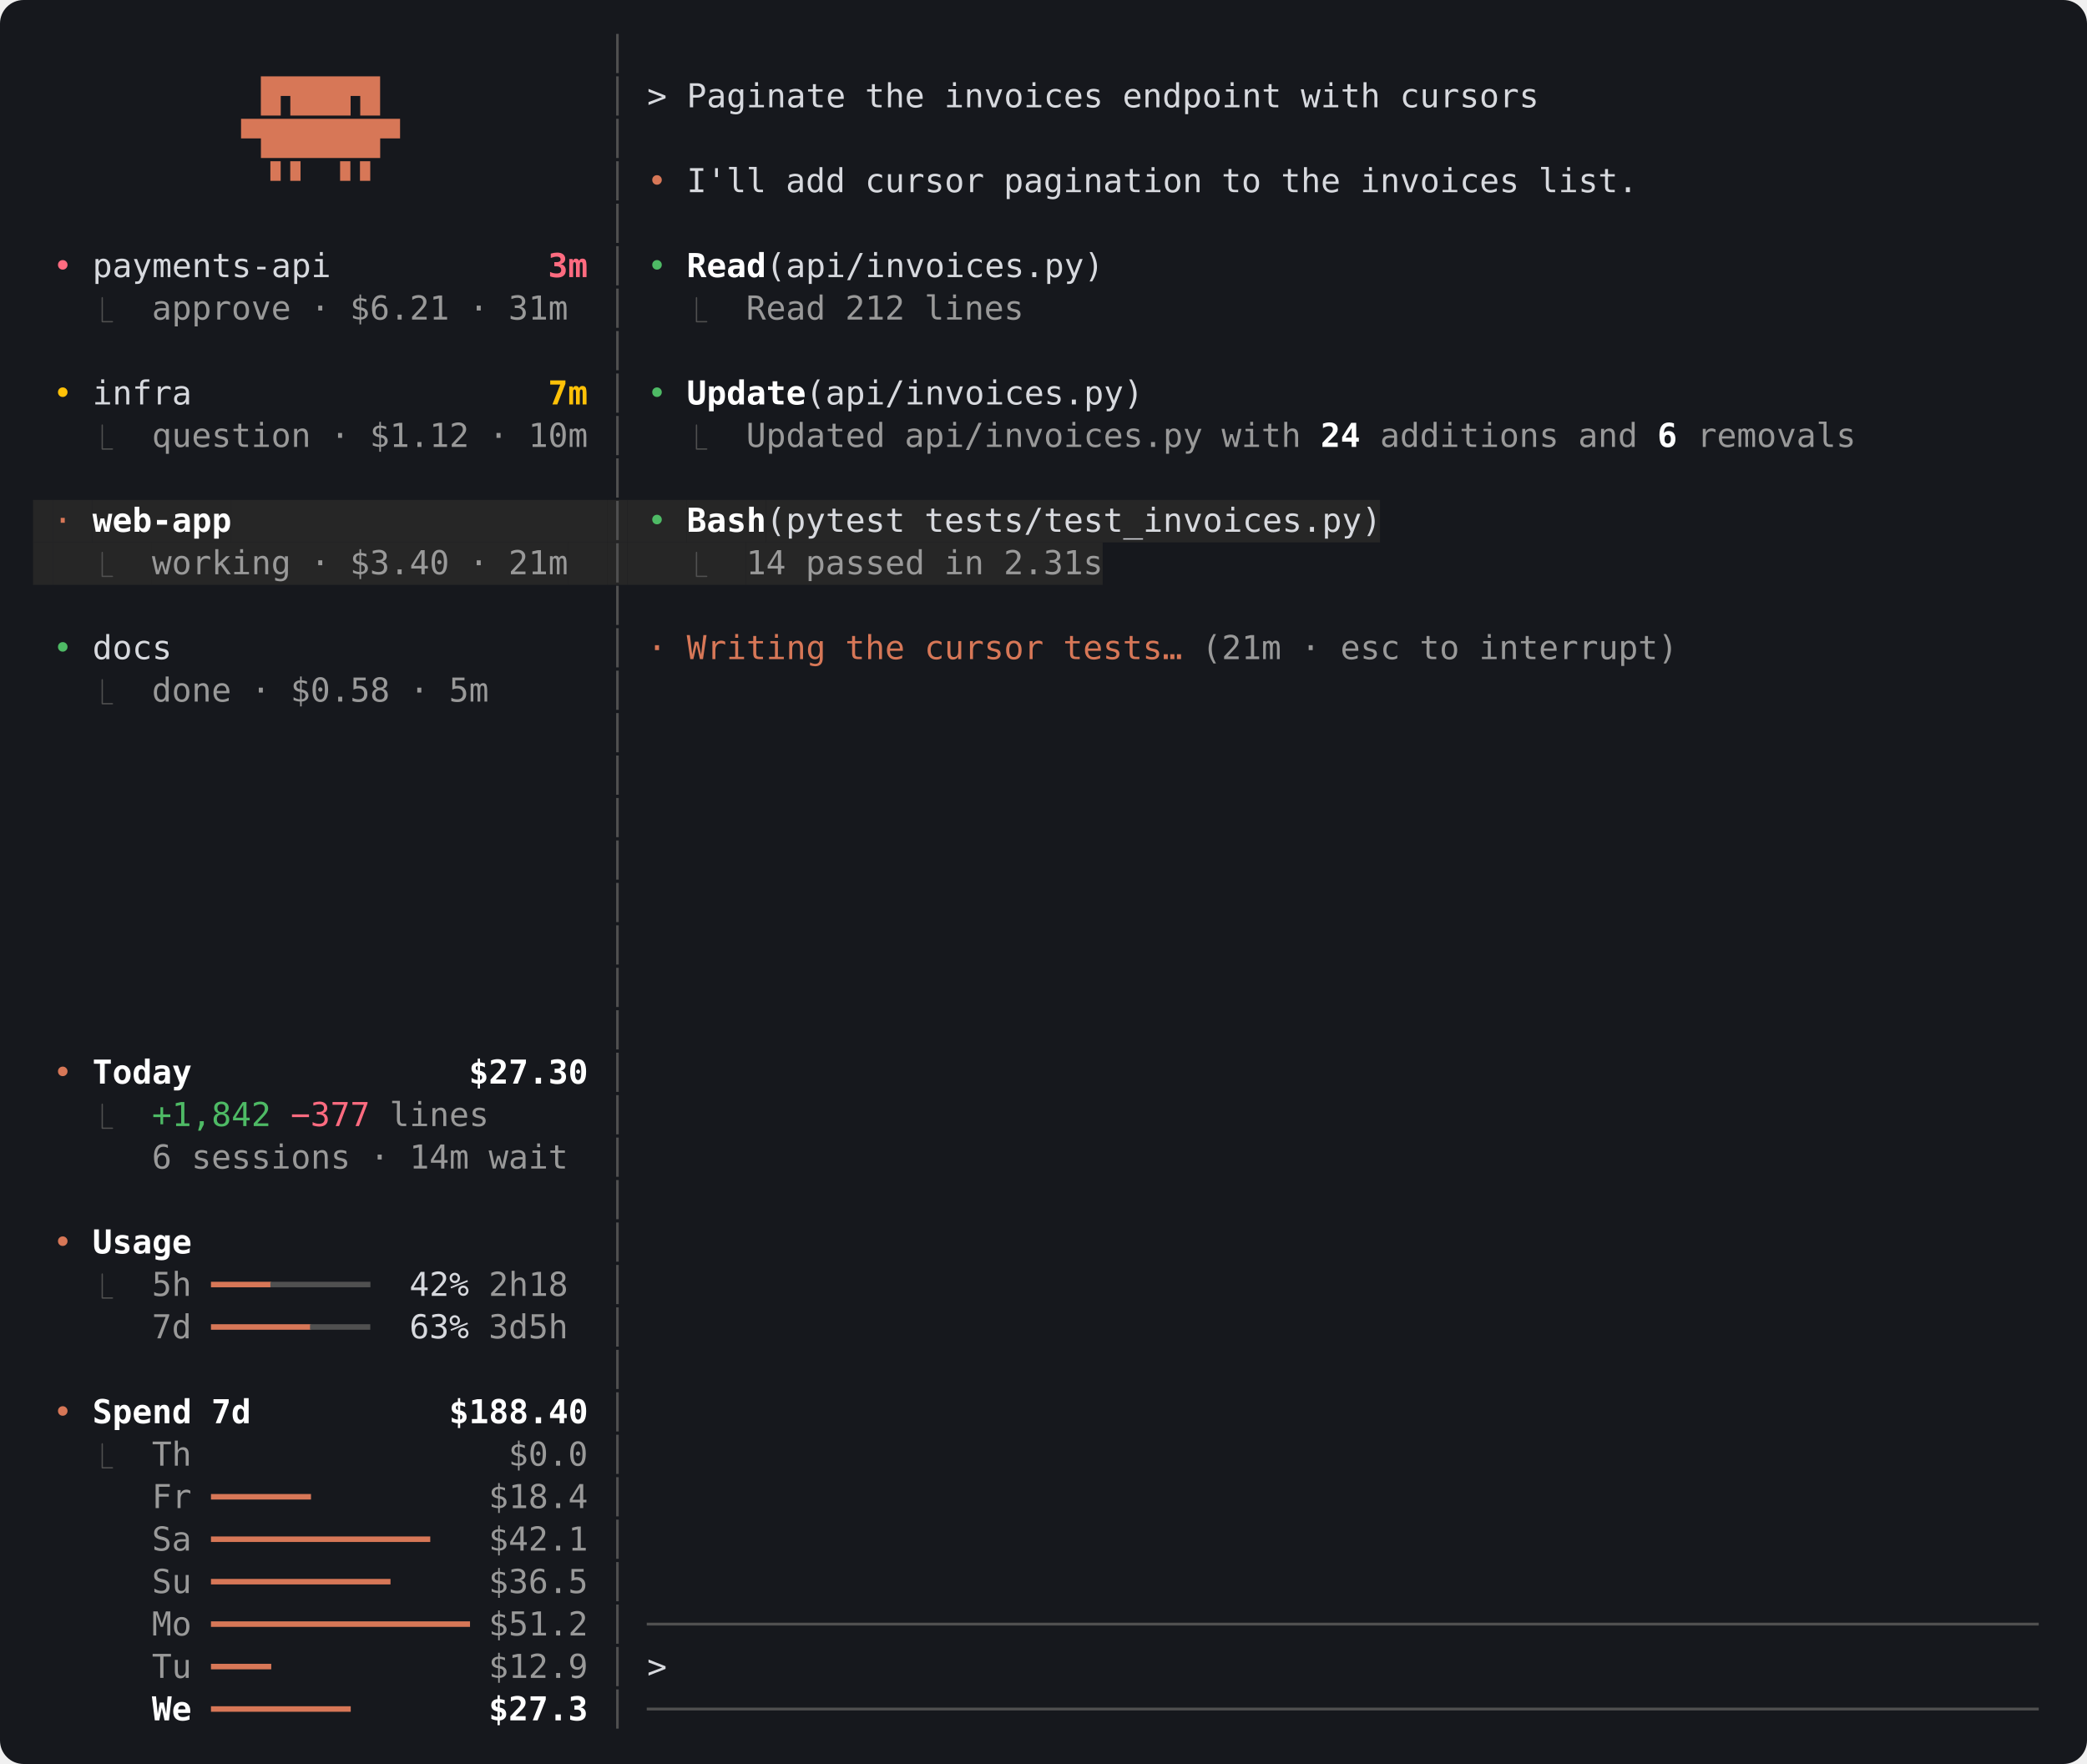
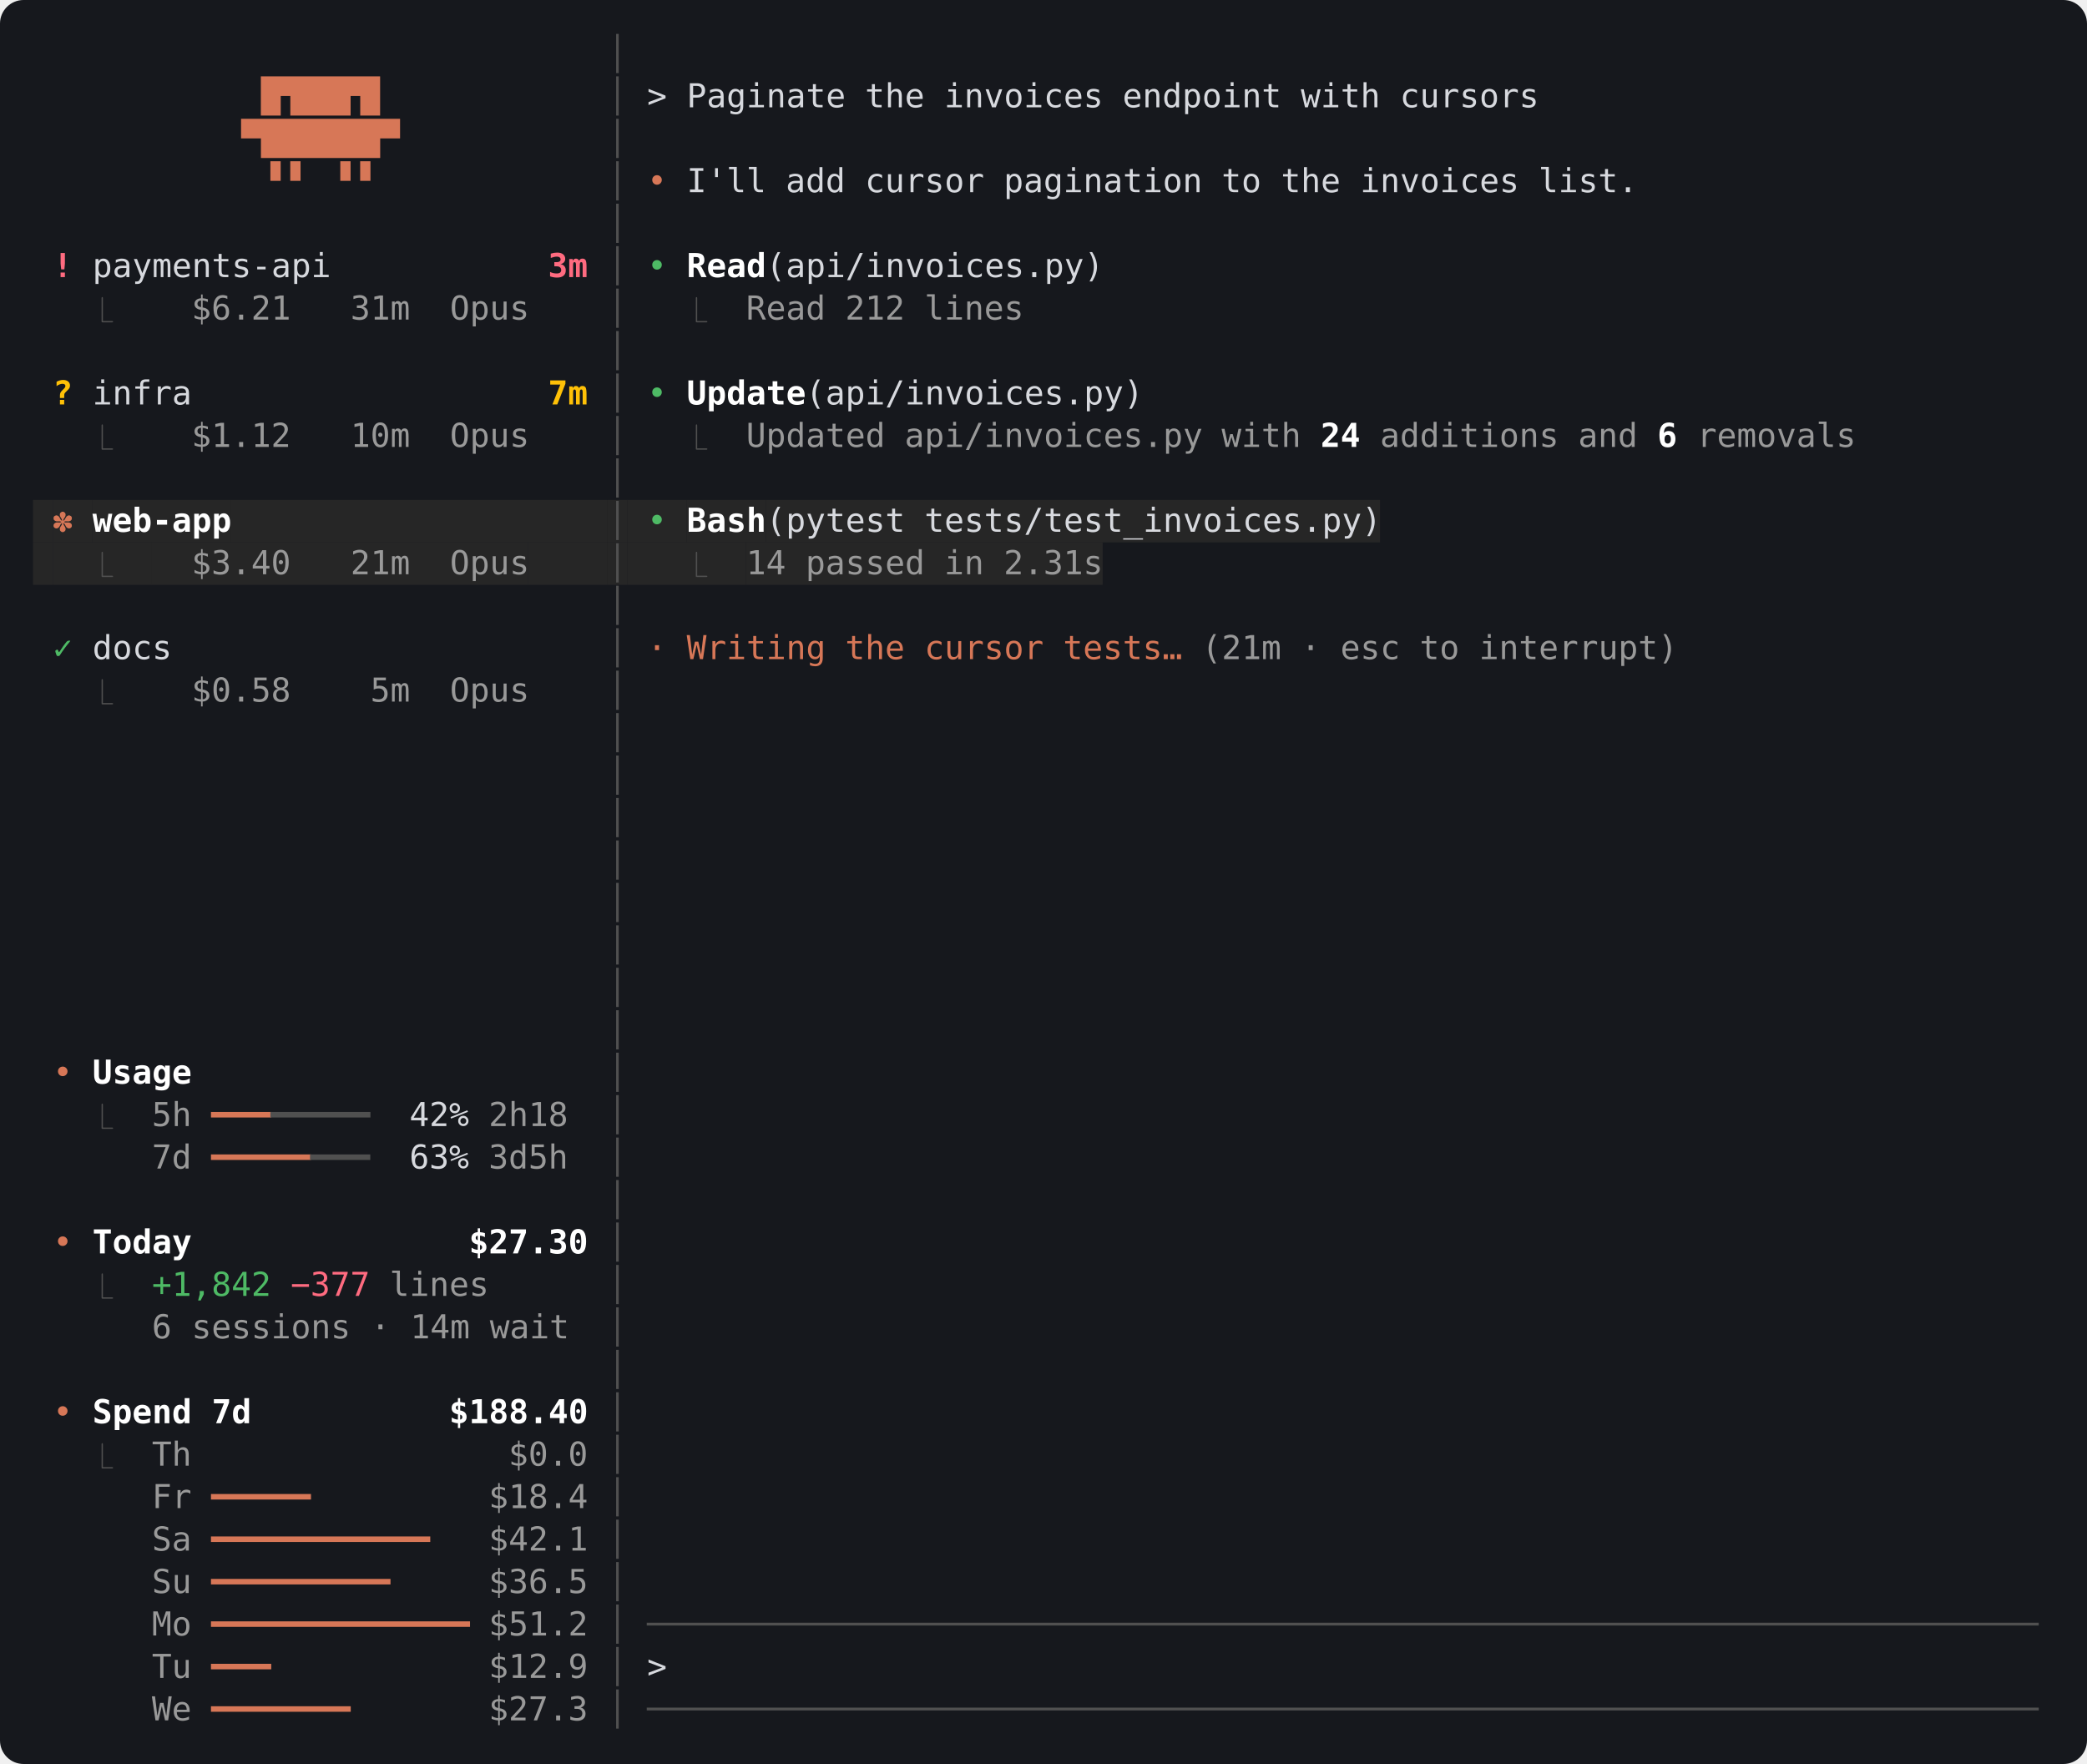
<svg xmlns="http://www.w3.org/2000/svg" width="885" height="748" viewBox="0 0 885 748">
  <rect width="100%" height="100%" rx="10" fill="#16181d" />
  <rect x="14.0" y="212" width="8.4" height="18" fill="#262626" />
  <rect x="22.4" y="212" width="16.8" height="18" fill="#262626" />
  <rect x="39.2" y="212" width="58.8" height="18" fill="#262626" />
  <rect x="98.0" y="212" width="159.6" height="18" fill="#262626" />
+   <rect x="14.0" y="230" width="8.4" height="18" fill="#262626" />
+   <rect x="22.4" y="230" width="42.0" height="18" fill="#262626" />
+   <rect x="64.4" y="230" width="159.6" height="18" fill="#262626" />
+   <rect x="224.0" y="230" width="33.6" height="18" fill="#262626" />
  <rect x="257.6" y="212" width="8.4" height="18" fill="#262626" />
  <rect x="266.0" y="212" width="25.2" height="18" fill="#262626" />
  <rect x="291.2" y="212" width="33.6" height="18" fill="#262626" />
  <rect x="324.8" y="212" width="260.4" height="18" fill="#262626" />
-   <rect x="14.0" y="230" width="8.4" height="18" fill="#262626" />
-   <rect x="22.4" y="230" width="42.0" height="18" fill="#262626" />
-   <rect x="64.4" y="230" width="176.4" height="18" fill="#262626" />
-   <rect x="240.8" y="230" width="16.8" height="18" fill="#262626" />
  <rect x="257.6" y="230" width="8.4" height="18" fill="#262626" />
  <rect x="266.0" y="230" width="50.4" height="18" fill="#262626" />
  <rect x="316.4" y="230" width="151.2" height="18" fill="#262626" />
  <g font-family="JetBrains Mono, DejaVu Sans Mono, Menlo, monospace" font-size="14" xml:space="preserve">
+     <text x="106.4" y="45.5" fill="#d77757" textLength="58.8" lengthAdjust="spacingAndGlyphs">▐▛███▜▌</text>
+     <text x="98.0" y="63.5" fill="#d77757" textLength="75.6" lengthAdjust="spacingAndGlyphs">▝▜█████▛▘</text>
+     <text x="114.8" y="81.5" fill="#d77757" textLength="42.0" lengthAdjust="spacingAndGlyphs">▘▘ ▝▝</text>
+     <text x="22.4" y="117.5" fill="#ff6b80" font-weight="bold" textLength="8.4" lengthAdjust="spacingAndGlyphs">!</text>
+     <text x="39.2" y="117.5" fill="#d7d9de" textLength="100.8" lengthAdjust="spacingAndGlyphs">payments-api</text>
+     <text x="232.4" y="117.5" fill="#ff6b80" font-weight="bold" textLength="16.8" lengthAdjust="spacingAndGlyphs">3m</text>
+     <text x="39.2" y="135.5" fill="#505050" textLength="8.4" lengthAdjust="spacingAndGlyphs">⎿</text>
+     <text x="81.2" y="135.5" fill="#999999" textLength="142.8" lengthAdjust="spacingAndGlyphs">$6.21   31m  Opus</text>
+     <text x="22.4" y="171.5" fill="#ffc107" font-weight="bold" textLength="8.4" lengthAdjust="spacingAndGlyphs">?</text>
+     <text x="39.2" y="171.5" fill="#d7d9de" textLength="42.0" lengthAdjust="spacingAndGlyphs">infra</text>
+     <text x="232.4" y="171.5" fill="#ffc107" font-weight="bold" textLength="16.8" lengthAdjust="spacingAndGlyphs">7m</text>
+     <text x="39.2" y="189.5" fill="#505050" textLength="8.4" lengthAdjust="spacingAndGlyphs">⎿</text>
+     <text x="81.2" y="189.5" fill="#999999" textLength="142.8" lengthAdjust="spacingAndGlyphs">$1.12   10m  Opus</text>
+     <text x="22.4" y="225.5" fill="#d77757" font-weight="bold" textLength="8.4" lengthAdjust="spacingAndGlyphs">✽</text>
+     <text x="39.2" y="225.5" fill="#ffffff" font-weight="bold" textLength="58.8" lengthAdjust="spacingAndGlyphs">web-app</text>
+     <text x="39.2" y="243.5" fill="#505050" textLength="8.4" lengthAdjust="spacingAndGlyphs">⎿</text>
+     <text x="81.2" y="243.5" fill="#999999" textLength="142.8" lengthAdjust="spacingAndGlyphs">$3.40   21m  Opus</text>
+     <text x="22.4" y="279.5" fill="#4eba65" font-weight="bold" textLength="8.4" lengthAdjust="spacingAndGlyphs">✓</text>
+     <text x="39.2" y="279.5" fill="#d7d9de" textLength="33.6" lengthAdjust="spacingAndGlyphs">docs</text>
+     <text x="39.2" y="297.5" fill="#505050" textLength="8.4" lengthAdjust="spacingAndGlyphs">⎿</text>
+     <text x="81.2" y="297.5" fill="#999999" textLength="142.8" lengthAdjust="spacingAndGlyphs">$0.58    5m  Opus</text>
+     <text x="22.4" y="459.5" fill="#d77757" textLength="8.4" lengthAdjust="spacingAndGlyphs">•</text>
+     <text x="39.2" y="459.5" fill="#ffffff" font-weight="bold" textLength="42.0" lengthAdjust="spacingAndGlyphs">Usage</text>
+     <text x="39.2" y="477.5" fill="#505050" textLength="8.4" lengthAdjust="spacingAndGlyphs">⎿</text>
+     <text x="64.4" y="477.5" fill="#999999" textLength="16.8" lengthAdjust="spacingAndGlyphs">5h</text>
+     <text x="89.6" y="477.5" fill="#d77757" textLength="25.2" lengthAdjust="spacingAndGlyphs">━━━</text>
+     <text x="114.8" y="477.5" fill="#505050" textLength="42.0" lengthAdjust="spacingAndGlyphs">━━━━━</text>
+     <text x="173.6" y="477.5" fill="#d7d9de" textLength="25.2" lengthAdjust="spacingAndGlyphs">42%</text>
+     <text x="207.2" y="477.5" fill="#999999" textLength="33.6" lengthAdjust="spacingAndGlyphs">2h18</text>
+     <text x="64.4" y="495.5" fill="#999999" textLength="16.8" lengthAdjust="spacingAndGlyphs">7d</text>
+     <text x="89.6" y="495.5" fill="#d77757" textLength="42.0" lengthAdjust="spacingAndGlyphs">━━━━━</text>
+     <text x="131.6" y="495.5" fill="#505050" textLength="25.2" lengthAdjust="spacingAndGlyphs">━━━</text>
+     <text x="173.6" y="495.5" fill="#d7d9de" textLength="25.2" lengthAdjust="spacingAndGlyphs">63%</text>
+     <text x="207.2" y="495.5" fill="#999999" textLength="33.6" lengthAdjust="spacingAndGlyphs">3d5h</text>
+     <text x="22.4" y="531.5" fill="#d77757" textLength="8.4" lengthAdjust="spacingAndGlyphs">•</text>
+     <text x="39.2" y="531.5" fill="#ffffff" font-weight="bold" textLength="42.0" lengthAdjust="spacingAndGlyphs">Today</text>
+     <text x="198.8" y="531.5" fill="#ffffff" font-weight="bold" textLength="50.4" lengthAdjust="spacingAndGlyphs">$27.30</text>
+     <text x="39.2" y="549.5" fill="#505050" textLength="8.4" lengthAdjust="spacingAndGlyphs">⎿</text>
+     <text x="64.4" y="549.5" fill="#4eba65" textLength="50.4" lengthAdjust="spacingAndGlyphs">+1,842</text>
+     <text x="123.2" y="549.5" fill="#ff6b80" textLength="33.6" lengthAdjust="spacingAndGlyphs">−377</text>
+     <text x="165.2" y="549.5" fill="#999999" textLength="42.0" lengthAdjust="spacingAndGlyphs">lines</text>
+     <text x="64.4" y="567.5" fill="#999999" textLength="176.4" lengthAdjust="spacingAndGlyphs">6 sessions · 14m wait</text>
+     <text x="22.4" y="603.5" fill="#d77757" textLength="8.4" lengthAdjust="spacingAndGlyphs">•</text>
+     <text x="39.2" y="603.5" fill="#ffffff" font-weight="bold" textLength="67.2" lengthAdjust="spacingAndGlyphs">Spend 7d</text>
+     <text x="190.4" y="603.5" fill="#ffffff" font-weight="bold" textLength="58.8" lengthAdjust="spacingAndGlyphs">$188.40</text>
+     <text x="39.2" y="621.5" fill="#505050" textLength="8.4" lengthAdjust="spacingAndGlyphs">⎿</text>
+     <text x="64.4" y="621.5" fill="#999999" textLength="16.8" lengthAdjust="spacingAndGlyphs">Th</text>
+     <text x="215.6" y="621.5" fill="#999999" textLength="33.6" lengthAdjust="spacingAndGlyphs">$0.0</text>
+     <text x="64.4" y="639.5" fill="#999999" textLength="16.8" lengthAdjust="spacingAndGlyphs">Fr</text>
+     <text x="89.6" y="639.5" fill="#d77757" textLength="42.0" lengthAdjust="spacingAndGlyphs">━━━━━</text>
+     <text x="207.2" y="639.5" fill="#999999" textLength="42.0" lengthAdjust="spacingAndGlyphs">$18.4</text>
+     <text x="64.4" y="657.5" fill="#999999" textLength="16.8" lengthAdjust="spacingAndGlyphs">Sa</text>
+     <text x="89.6" y="657.5" fill="#d77757" textLength="92.4" lengthAdjust="spacingAndGlyphs">━━━━━━━━━━━</text>
+     <text x="207.2" y="657.5" fill="#999999" textLength="42.0" lengthAdjust="spacingAndGlyphs">$42.1</text>
+     <text x="64.4" y="675.5" fill="#999999" textLength="16.8" lengthAdjust="spacingAndGlyphs">Su</text>
+     <text x="89.6" y="675.5" fill="#d77757" textLength="75.6" lengthAdjust="spacingAndGlyphs">━━━━━━━━━</text>
+     <text x="207.2" y="675.5" fill="#999999" textLength="42.0" lengthAdjust="spacingAndGlyphs">$36.5</text>
+     <text x="64.4" y="693.5" fill="#999999" textLength="16.8" lengthAdjust="spacingAndGlyphs">Mo</text>
+     <text x="89.6" y="693.5" fill="#d77757" textLength="109.2" lengthAdjust="spacingAndGlyphs">━━━━━━━━━━━━━</text>
+     <text x="207.2" y="693.5" fill="#999999" textLength="42.0" lengthAdjust="spacingAndGlyphs">$51.2</text>
+     <text x="64.4" y="711.5" fill="#999999" textLength="16.8" lengthAdjust="spacingAndGlyphs">Tu</text>
+     <text x="89.6" y="711.5" fill="#d77757" textLength="25.2" lengthAdjust="spacingAndGlyphs">━━━</text>
+     <text x="207.2" y="711.5" fill="#999999" textLength="42.0" lengthAdjust="spacingAndGlyphs">$12.9</text>
+     <text x="64.4" y="729.5" fill="#999999" textLength="16.8" lengthAdjust="spacingAndGlyphs">We</text>
+     <text x="89.6" y="729.5" fill="#d77757" textLength="58.8" lengthAdjust="spacingAndGlyphs">━━━━━━━</text>
+     <text x="207.2" y="729.5" fill="#999999" textLength="42.0" lengthAdjust="spacingAndGlyphs">$27.3</text>
    <text x="257.6" y="27.5" fill="#505050" textLength="8.4" lengthAdjust="spacingAndGlyphs">│</text>
-     <text x="106.4" y="45.5" fill="#d77757" textLength="58.8" lengthAdjust="spacingAndGlyphs">▐▛███▜▌</text>
    <text x="257.6" y="45.5" fill="#505050" textLength="8.4" lengthAdjust="spacingAndGlyphs">│</text>
    <text x="274.4" y="45.5" fill="#d7d9de" textLength="8.4" lengthAdjust="spacingAndGlyphs">&gt;</text>
    <text x="291.2" y="45.5" fill="#d7d9de" textLength="67.2" lengthAdjust="spacingAndGlyphs">Paginate</text>
    <text x="366.8" y="45.5" fill="#d7d9de" textLength="25.2" lengthAdjust="spacingAndGlyphs">the</text>
    <text x="400.4" y="45.5" fill="#d7d9de" textLength="67.2" lengthAdjust="spacingAndGlyphs">invoices</text>
    <text x="476.0" y="45.5" fill="#d7d9de" textLength="67.2" lengthAdjust="spacingAndGlyphs">endpoint</text>
    <text x="551.6" y="45.5" fill="#d7d9de" textLength="33.6" lengthAdjust="spacingAndGlyphs">with</text>
    <text x="593.6" y="45.5" fill="#d7d9de" textLength="58.8" lengthAdjust="spacingAndGlyphs">cursors</text>
-     <text x="98.0" y="63.5" fill="#d77757" textLength="75.6" lengthAdjust="spacingAndGlyphs">▝▜█████▛▘</text>
    <text x="257.6" y="63.5" fill="#505050" textLength="8.4" lengthAdjust="spacingAndGlyphs">│</text>
-     <text x="114.8" y="81.5" fill="#d77757" textLength="16.8" lengthAdjust="spacingAndGlyphs">▘▘</text>
-     <text x="140.0" y="81.5" fill="#d77757" textLength="16.8" lengthAdjust="spacingAndGlyphs">▝▝</text>
    <text x="257.6" y="81.5" fill="#505050" textLength="8.4" lengthAdjust="spacingAndGlyphs">│</text>
    <text x="274.4" y="81.5" fill="#d77757" textLength="8.4" lengthAdjust="spacingAndGlyphs">•</text>
    <text x="291.2" y="81.5" fill="#d7d9de" textLength="33.6" lengthAdjust="spacingAndGlyphs">I'll</text>
    <text x="333.2" y="81.5" fill="#d7d9de" textLength="25.2" lengthAdjust="spacingAndGlyphs">add</text>
    <text x="366.8" y="81.5" fill="#d7d9de" textLength="50.4" lengthAdjust="spacingAndGlyphs">cursor</text>
    <text x="425.6" y="81.5" fill="#d7d9de" textLength="84.0" lengthAdjust="spacingAndGlyphs">pagination</text>
    <text x="518.0" y="81.5" fill="#d7d9de" textLength="16.8" lengthAdjust="spacingAndGlyphs">to</text>
    <text x="543.2" y="81.5" fill="#d7d9de" textLength="25.2" lengthAdjust="spacingAndGlyphs">the</text>
    <text x="576.8" y="81.5" fill="#d7d9de" textLength="67.2" lengthAdjust="spacingAndGlyphs">invoices</text>
    <text x="652.4" y="81.5" fill="#d7d9de" textLength="42.0" lengthAdjust="spacingAndGlyphs">list.</text>
    <text x="257.6" y="99.5" fill="#505050" textLength="8.4" lengthAdjust="spacingAndGlyphs">│</text>
-     <text x="22.4" y="117.5" fill="#ff6b80" textLength="8.4" lengthAdjust="spacingAndGlyphs">•</text>
-     <text x="39.2" y="117.5" fill="#d7d9de" textLength="100.8" lengthAdjust="spacingAndGlyphs">payments-api</text>
-     <text x="232.4" y="117.5" fill="#ff6b80" font-weight="bold" textLength="16.8" lengthAdjust="spacingAndGlyphs">3m</text>
    <text x="257.6" y="117.5" fill="#505050" textLength="8.4" lengthAdjust="spacingAndGlyphs">│</text>
    <text x="274.4" y="117.5" fill="#4eba65" textLength="8.4" lengthAdjust="spacingAndGlyphs">•</text>
    <text x="291.2" y="117.5" fill="#ffffff" font-weight="bold" textLength="33.6" lengthAdjust="spacingAndGlyphs">Read</text>
    <text x="324.8" y="117.5" fill="#d7d9de" textLength="142.8" lengthAdjust="spacingAndGlyphs">(api/invoices.py)</text>
-     <text x="39.2" y="135.5" fill="#505050" textLength="8.4" lengthAdjust="spacingAndGlyphs">⎿</text>
-     <text x="64.4" y="135.5" fill="#999999" textLength="58.8" lengthAdjust="spacingAndGlyphs">approve</text>
-     <text x="131.6" y="135.5" fill="#999999" textLength="8.4" lengthAdjust="spacingAndGlyphs">·</text>
-     <text x="148.4" y="135.5" fill="#999999" textLength="42.0" lengthAdjust="spacingAndGlyphs">$6.21</text>
-     <text x="198.8" y="135.5" fill="#999999" textLength="8.4" lengthAdjust="spacingAndGlyphs">·</text>
-     <text x="215.6" y="135.5" fill="#999999" textLength="25.2" lengthAdjust="spacingAndGlyphs">31m</text>
    <text x="257.6" y="135.5" fill="#505050" textLength="8.4" lengthAdjust="spacingAndGlyphs">│</text>
    <text x="291.2" y="135.5" fill="#505050" textLength="8.4" lengthAdjust="spacingAndGlyphs">⎿</text>
    <text x="316.4" y="135.5" fill="#999999" textLength="33.6" lengthAdjust="spacingAndGlyphs">Read</text>
    <text x="358.4" y="135.5" fill="#999999" textLength="25.2" lengthAdjust="spacingAndGlyphs">212</text>
    <text x="392.0" y="135.5" fill="#999999" textLength="42.0" lengthAdjust="spacingAndGlyphs">lines</text>
    <text x="257.6" y="153.5" fill="#505050" textLength="8.4" lengthAdjust="spacingAndGlyphs">│</text>
-     <text x="22.4" y="171.5" fill="#ffc107" textLength="8.4" lengthAdjust="spacingAndGlyphs">•</text>
-     <text x="39.2" y="171.5" fill="#d7d9de" textLength="42.0" lengthAdjust="spacingAndGlyphs">infra</text>
-     <text x="232.4" y="171.5" fill="#ffc107" font-weight="bold" textLength="16.8" lengthAdjust="spacingAndGlyphs">7m</text>
    <text x="257.6" y="171.5" fill="#505050" textLength="8.4" lengthAdjust="spacingAndGlyphs">│</text>
    <text x="274.4" y="171.5" fill="#4eba65" textLength="8.4" lengthAdjust="spacingAndGlyphs">•</text>
    <text x="291.2" y="171.5" fill="#ffffff" font-weight="bold" textLength="50.4" lengthAdjust="spacingAndGlyphs">Update</text>
    <text x="341.6" y="171.5" fill="#d7d9de" textLength="142.8" lengthAdjust="spacingAndGlyphs">(api/invoices.py)</text>
-     <text x="39.2" y="189.5" fill="#505050" textLength="8.4" lengthAdjust="spacingAndGlyphs">⎿</text>
-     <text x="64.4" y="189.5" fill="#999999" textLength="67.2" lengthAdjust="spacingAndGlyphs">question</text>
-     <text x="140.0" y="189.5" fill="#999999" textLength="8.4" lengthAdjust="spacingAndGlyphs">·</text>
-     <text x="156.8" y="189.5" fill="#999999" textLength="42.0" lengthAdjust="spacingAndGlyphs">$1.12</text>
-     <text x="207.2" y="189.5" fill="#999999" textLength="8.4" lengthAdjust="spacingAndGlyphs">·</text>
-     <text x="224.0" y="189.5" fill="#999999" textLength="25.2" lengthAdjust="spacingAndGlyphs">10m</text>
    <text x="257.6" y="189.5" fill="#505050" textLength="8.4" lengthAdjust="spacingAndGlyphs">│</text>
    <text x="291.2" y="189.5" fill="#505050" textLength="8.4" lengthAdjust="spacingAndGlyphs">⎿</text>
    <text x="316.4" y="189.5" fill="#999999" textLength="58.8" lengthAdjust="spacingAndGlyphs">Updated</text>
    <text x="383.6" y="189.5" fill="#999999" textLength="126.0" lengthAdjust="spacingAndGlyphs">api/invoices.py</text>
    <text x="518.0" y="189.5" fill="#999999" textLength="33.6" lengthAdjust="spacingAndGlyphs">with</text>
    <text x="560.0" y="189.5" fill="#ffffff" font-weight="bold" textLength="16.8" lengthAdjust="spacingAndGlyphs">24</text>
    <text x="585.2" y="189.5" fill="#999999" textLength="75.6" lengthAdjust="spacingAndGlyphs">additions</text>
    <text x="669.2" y="189.5" fill="#999999" textLength="25.2" lengthAdjust="spacingAndGlyphs">and</text>
    <text x="702.8" y="189.5" fill="#ffffff" font-weight="bold" textLength="8.4" lengthAdjust="spacingAndGlyphs">6</text>
    <text x="719.6" y="189.5" fill="#999999" textLength="67.2" lengthAdjust="spacingAndGlyphs">removals</text>
    <text x="257.6" y="207.5" fill="#505050" textLength="8.4" lengthAdjust="spacingAndGlyphs">│</text>
-     <text x="22.4" y="225.5" fill="#d77757" textLength="8.4" lengthAdjust="spacingAndGlyphs">·</text>
-     <text x="39.2" y="225.5" fill="#ffffff" font-weight="bold" textLength="58.8" lengthAdjust="spacingAndGlyphs">web-app</text>
    <text x="257.6" y="225.5" fill="#505050" textLength="8.4" lengthAdjust="spacingAndGlyphs">│</text>
    <text x="274.4" y="225.5" fill="#4eba65" textLength="8.4" lengthAdjust="spacingAndGlyphs">•</text>
    <text x="291.2" y="225.5" fill="#ffffff" font-weight="bold" textLength="33.6" lengthAdjust="spacingAndGlyphs">Bash</text>
    <text x="324.8" y="225.5" fill="#d7d9de" textLength="58.8" lengthAdjust="spacingAndGlyphs">(pytest</text>
    <text x="392.0" y="225.5" fill="#d7d9de" textLength="193.2" lengthAdjust="spacingAndGlyphs">tests/test_invoices.py)</text>
-     <text x="39.2" y="243.5" fill="#505050" textLength="8.4" lengthAdjust="spacingAndGlyphs">⎿</text>
-     <text x="64.4" y="243.5" fill="#999999" textLength="58.8" lengthAdjust="spacingAndGlyphs">working</text>
-     <text x="131.6" y="243.5" fill="#999999" textLength="8.4" lengthAdjust="spacingAndGlyphs">·</text>
-     <text x="148.4" y="243.5" fill="#999999" textLength="42.0" lengthAdjust="spacingAndGlyphs">$3.40</text>
-     <text x="198.8" y="243.5" fill="#999999" textLength="8.4" lengthAdjust="spacingAndGlyphs">·</text>
-     <text x="215.6" y="243.5" fill="#999999" textLength="25.2" lengthAdjust="spacingAndGlyphs">21m</text>
    <text x="257.6" y="243.5" fill="#505050" textLength="8.4" lengthAdjust="spacingAndGlyphs">│</text>
    <text x="291.2" y="243.5" fill="#505050" textLength="8.4" lengthAdjust="spacingAndGlyphs">⎿</text>
    <text x="316.4" y="243.5" fill="#999999" textLength="16.8" lengthAdjust="spacingAndGlyphs">14</text>
    <text x="341.6" y="243.5" fill="#999999" textLength="50.4" lengthAdjust="spacingAndGlyphs">passed</text>
    <text x="400.4" y="243.5" fill="#999999" textLength="16.8" lengthAdjust="spacingAndGlyphs">in</text>
    <text x="425.6" y="243.5" fill="#999999" textLength="42.0" lengthAdjust="spacingAndGlyphs">2.31s</text>
    <text x="257.6" y="261.5" fill="#505050" textLength="8.4" lengthAdjust="spacingAndGlyphs">│</text>
-     <text x="22.4" y="279.5" fill="#4eba65" textLength="8.4" lengthAdjust="spacingAndGlyphs">•</text>
-     <text x="39.2" y="279.5" fill="#d7d9de" textLength="33.6" lengthAdjust="spacingAndGlyphs">docs</text>
    <text x="257.6" y="279.5" fill="#505050" textLength="8.4" lengthAdjust="spacingAndGlyphs">│</text>
    <text x="274.4" y="279.5" fill="#d77757" textLength="8.4" lengthAdjust="spacingAndGlyphs">·</text>
    <text x="291.2" y="279.5" fill="#d77757" textLength="58.8" lengthAdjust="spacingAndGlyphs">Writing</text>
    <text x="358.4" y="279.5" fill="#d77757" textLength="25.2" lengthAdjust="spacingAndGlyphs">the</text>
    <text x="392.0" y="279.5" fill="#d77757" textLength="50.4" lengthAdjust="spacingAndGlyphs">cursor</text>
    <text x="450.8" y="279.5" fill="#d77757" textLength="50.4" lengthAdjust="spacingAndGlyphs">tests…</text>
    <text x="509.6" y="279.5" fill="#999999" textLength="33.6" lengthAdjust="spacingAndGlyphs">(21m</text>
    <text x="551.6" y="279.5" fill="#999999" textLength="8.4" lengthAdjust="spacingAndGlyphs">·</text>
    <text x="568.4" y="279.5" fill="#999999" textLength="25.2" lengthAdjust="spacingAndGlyphs">esc</text>
    <text x="602.0" y="279.5" fill="#999999" textLength="16.8" lengthAdjust="spacingAndGlyphs">to</text>
    <text x="627.2" y="279.5" fill="#999999" textLength="84.0" lengthAdjust="spacingAndGlyphs">interrupt)</text>
-     <text x="39.2" y="297.5" fill="#505050" textLength="8.4" lengthAdjust="spacingAndGlyphs">⎿</text>
-     <text x="64.4" y="297.5" fill="#999999" textLength="33.6" lengthAdjust="spacingAndGlyphs">done</text>
-     <text x="106.4" y="297.5" fill="#999999" textLength="8.4" lengthAdjust="spacingAndGlyphs">·</text>
-     <text x="123.2" y="297.5" fill="#999999" textLength="42.0" lengthAdjust="spacingAndGlyphs">$0.58</text>
-     <text x="173.6" y="297.5" fill="#999999" textLength="8.4" lengthAdjust="spacingAndGlyphs">·</text>
-     <text x="190.4" y="297.5" fill="#999999" textLength="16.8" lengthAdjust="spacingAndGlyphs">5m</text>
    <text x="257.6" y="297.5" fill="#505050" textLength="8.4" lengthAdjust="spacingAndGlyphs">│</text>
    <text x="257.6" y="315.5" fill="#505050" textLength="8.4" lengthAdjust="spacingAndGlyphs">│</text>
    <text x="257.6" y="333.5" fill="#505050" textLength="8.4" lengthAdjust="spacingAndGlyphs">│</text>
    <text x="257.6" y="351.5" fill="#505050" textLength="8.4" lengthAdjust="spacingAndGlyphs">│</text>
    <text x="257.6" y="369.5" fill="#505050" textLength="8.4" lengthAdjust="spacingAndGlyphs">│</text>
    <text x="257.6" y="387.5" fill="#505050" textLength="8.4" lengthAdjust="spacingAndGlyphs">│</text>
    <text x="257.6" y="405.5" fill="#505050" textLength="8.4" lengthAdjust="spacingAndGlyphs">│</text>
    <text x="257.6" y="423.5" fill="#505050" textLength="8.4" lengthAdjust="spacingAndGlyphs">│</text>
    <text x="257.6" y="441.5" fill="#505050" textLength="8.4" lengthAdjust="spacingAndGlyphs">│</text>
-     <text x="22.4" y="459.5" fill="#d77757" textLength="8.4" lengthAdjust="spacingAndGlyphs">•</text>
-     <text x="39.2" y="459.5" fill="#ffffff" font-weight="bold" textLength="42.0" lengthAdjust="spacingAndGlyphs">Today</text>
-     <text x="198.8" y="459.5" fill="#ffffff" font-weight="bold" textLength="50.4" lengthAdjust="spacingAndGlyphs">$27.30</text>
    <text x="257.6" y="459.5" fill="#505050" textLength="8.4" lengthAdjust="spacingAndGlyphs">│</text>
-     <text x="39.2" y="477.5" fill="#505050" textLength="8.4" lengthAdjust="spacingAndGlyphs">⎿</text>
-     <text x="64.4" y="477.5" fill="#4eba65" textLength="50.4" lengthAdjust="spacingAndGlyphs">+1,842</text>
-     <text x="123.2" y="477.5" fill="#ff6b80" textLength="33.6" lengthAdjust="spacingAndGlyphs">−377</text>
-     <text x="165.2" y="477.5" fill="#999999" textLength="42.0" lengthAdjust="spacingAndGlyphs">lines</text>
    <text x="257.6" y="477.5" fill="#505050" textLength="8.4" lengthAdjust="spacingAndGlyphs">│</text>
-     <text x="64.4" y="495.5" fill="#999999" textLength="8.4" lengthAdjust="spacingAndGlyphs">6</text>
-     <text x="81.2" y="495.5" fill="#999999" textLength="67.2" lengthAdjust="spacingAndGlyphs">sessions</text>
-     <text x="156.8" y="495.5" fill="#999999" textLength="8.4" lengthAdjust="spacingAndGlyphs">·</text>
-     <text x="173.6" y="495.5" fill="#999999" textLength="25.2" lengthAdjust="spacingAndGlyphs">14m</text>
-     <text x="207.2" y="495.5" fill="#999999" textLength="33.6" lengthAdjust="spacingAndGlyphs">wait</text>
    <text x="257.6" y="495.5" fill="#505050" textLength="8.4" lengthAdjust="spacingAndGlyphs">│</text>
    <text x="257.6" y="513.5" fill="#505050" textLength="8.4" lengthAdjust="spacingAndGlyphs">│</text>
-     <text x="22.4" y="531.5" fill="#d77757" textLength="8.4" lengthAdjust="spacingAndGlyphs">•</text>
-     <text x="39.2" y="531.5" fill="#ffffff" font-weight="bold" textLength="42.0" lengthAdjust="spacingAndGlyphs">Usage</text>
    <text x="257.6" y="531.5" fill="#505050" textLength="8.4" lengthAdjust="spacingAndGlyphs">│</text>
-     <text x="39.2" y="549.5" fill="#505050" textLength="8.4" lengthAdjust="spacingAndGlyphs">⎿</text>
-     <text x="64.4" y="549.5" fill="#999999" textLength="16.8" lengthAdjust="spacingAndGlyphs">5h</text>
-     <text x="89.6" y="549.5" fill="#d77757" textLength="25.2" lengthAdjust="spacingAndGlyphs">━━━</text>
-     <text x="114.8" y="549.5" fill="#505050" textLength="42.0" lengthAdjust="spacingAndGlyphs">━━━━━</text>
-     <text x="173.6" y="549.5" fill="#d7d9de" textLength="25.2" lengthAdjust="spacingAndGlyphs">42%</text>
-     <text x="207.2" y="549.5" fill="#999999" textLength="33.6" lengthAdjust="spacingAndGlyphs">2h18</text>
    <text x="257.6" y="549.5" fill="#505050" textLength="8.4" lengthAdjust="spacingAndGlyphs">│</text>
-     <text x="64.4" y="567.5" fill="#999999" textLength="16.8" lengthAdjust="spacingAndGlyphs">7d</text>
-     <text x="89.6" y="567.5" fill="#d77757" textLength="42.0" lengthAdjust="spacingAndGlyphs">━━━━━</text>
-     <text x="131.6" y="567.5" fill="#505050" textLength="25.2" lengthAdjust="spacingAndGlyphs">━━━</text>
-     <text x="173.6" y="567.5" fill="#d7d9de" textLength="25.2" lengthAdjust="spacingAndGlyphs">63%</text>
-     <text x="207.2" y="567.5" fill="#999999" textLength="33.6" lengthAdjust="spacingAndGlyphs">3d5h</text>
    <text x="257.6" y="567.5" fill="#505050" textLength="8.4" lengthAdjust="spacingAndGlyphs">│</text>
    <text x="257.6" y="585.5" fill="#505050" textLength="8.4" lengthAdjust="spacingAndGlyphs">│</text>
-     <text x="22.4" y="603.5" fill="#d77757" textLength="8.4" lengthAdjust="spacingAndGlyphs">•</text>
-     <text x="39.2" y="603.5" fill="#ffffff" font-weight="bold" textLength="42.0" lengthAdjust="spacingAndGlyphs">Spend</text>
-     <text x="89.6" y="603.5" fill="#ffffff" font-weight="bold" textLength="16.8" lengthAdjust="spacingAndGlyphs">7d</text>
-     <text x="190.4" y="603.5" fill="#ffffff" font-weight="bold" textLength="58.8" lengthAdjust="spacingAndGlyphs">$188.40</text>
    <text x="257.6" y="603.5" fill="#505050" textLength="8.4" lengthAdjust="spacingAndGlyphs">│</text>
-     <text x="39.2" y="621.5" fill="#505050" textLength="8.4" lengthAdjust="spacingAndGlyphs">⎿</text>
-     <text x="64.4" y="621.5" fill="#999999" textLength="16.8" lengthAdjust="spacingAndGlyphs">Th</text>
-     <text x="215.6" y="621.5" fill="#999999" textLength="33.6" lengthAdjust="spacingAndGlyphs">$0.0</text>
    <text x="257.6" y="621.5" fill="#505050" textLength="8.4" lengthAdjust="spacingAndGlyphs">│</text>
-     <text x="64.4" y="639.5" fill="#999999" textLength="16.8" lengthAdjust="spacingAndGlyphs">Fr</text>
-     <text x="89.6" y="639.5" fill="#d77757" textLength="42.0" lengthAdjust="spacingAndGlyphs">━━━━━</text>
-     <text x="207.2" y="639.5" fill="#999999" textLength="42.0" lengthAdjust="spacingAndGlyphs">$18.4</text>
    <text x="257.6" y="639.5" fill="#505050" textLength="8.4" lengthAdjust="spacingAndGlyphs">│</text>
-     <text x="64.4" y="657.5" fill="#999999" textLength="16.8" lengthAdjust="spacingAndGlyphs">Sa</text>
-     <text x="89.6" y="657.5" fill="#d77757" textLength="92.4" lengthAdjust="spacingAndGlyphs">━━━━━━━━━━━</text>
-     <text x="207.2" y="657.5" fill="#999999" textLength="42.0" lengthAdjust="spacingAndGlyphs">$42.1</text>
    <text x="257.6" y="657.5" fill="#505050" textLength="8.4" lengthAdjust="spacingAndGlyphs">│</text>
-     <text x="64.4" y="675.5" fill="#999999" textLength="16.8" lengthAdjust="spacingAndGlyphs">Su</text>
-     <text x="89.6" y="675.5" fill="#d77757" textLength="75.6" lengthAdjust="spacingAndGlyphs">━━━━━━━━━</text>
-     <text x="207.2" y="675.5" fill="#999999" textLength="42.0" lengthAdjust="spacingAndGlyphs">$36.5</text>
    <text x="257.6" y="675.5" fill="#505050" textLength="8.4" lengthAdjust="spacingAndGlyphs">│</text>
-     <text x="64.4" y="693.5" fill="#999999" textLength="16.8" lengthAdjust="spacingAndGlyphs">Mo</text>
-     <text x="89.6" y="693.5" fill="#d77757" textLength="109.2" lengthAdjust="spacingAndGlyphs">━━━━━━━━━━━━━</text>
-     <text x="207.2" y="693.5" fill="#999999" textLength="42.0" lengthAdjust="spacingAndGlyphs">$51.2</text>
    <text x="257.6" y="693.5" fill="#505050" textLength="8.4" lengthAdjust="spacingAndGlyphs">│</text>
    <text x="274.4" y="693.5" fill="#505050" textLength="588.0" lengthAdjust="spacingAndGlyphs">──────────────────────────────────────────────────────────────────────</text>
-     <text x="64.4" y="711.5" fill="#999999" textLength="16.8" lengthAdjust="spacingAndGlyphs">Tu</text>
-     <text x="89.6" y="711.5" fill="#d77757" textLength="25.2" lengthAdjust="spacingAndGlyphs">━━━</text>
-     <text x="207.2" y="711.5" fill="#999999" textLength="42.0" lengthAdjust="spacingAndGlyphs">$12.9</text>
    <text x="257.6" y="711.5" fill="#505050" textLength="8.4" lengthAdjust="spacingAndGlyphs">│</text>
    <text x="274.4" y="711.5" fill="#d7d9de" textLength="8.4" lengthAdjust="spacingAndGlyphs">&gt;</text>
-     <text x="64.4" y="729.5" fill="#ffffff" font-weight="bold" textLength="16.8" lengthAdjust="spacingAndGlyphs">We</text>
-     <text x="89.6" y="729.5" fill="#d77757" textLength="58.8" lengthAdjust="spacingAndGlyphs">━━━━━━━</text>
-     <text x="207.2" y="729.5" fill="#ffffff" font-weight="bold" textLength="42.0" lengthAdjust="spacingAndGlyphs">$27.3</text>
    <text x="257.6" y="729.5" fill="#505050" textLength="8.4" lengthAdjust="spacingAndGlyphs">│</text>
    <text x="274.4" y="729.5" fill="#505050" textLength="588.0" lengthAdjust="spacingAndGlyphs">──────────────────────────────────────────────────────────────────────</text>
  </g>
</svg>
